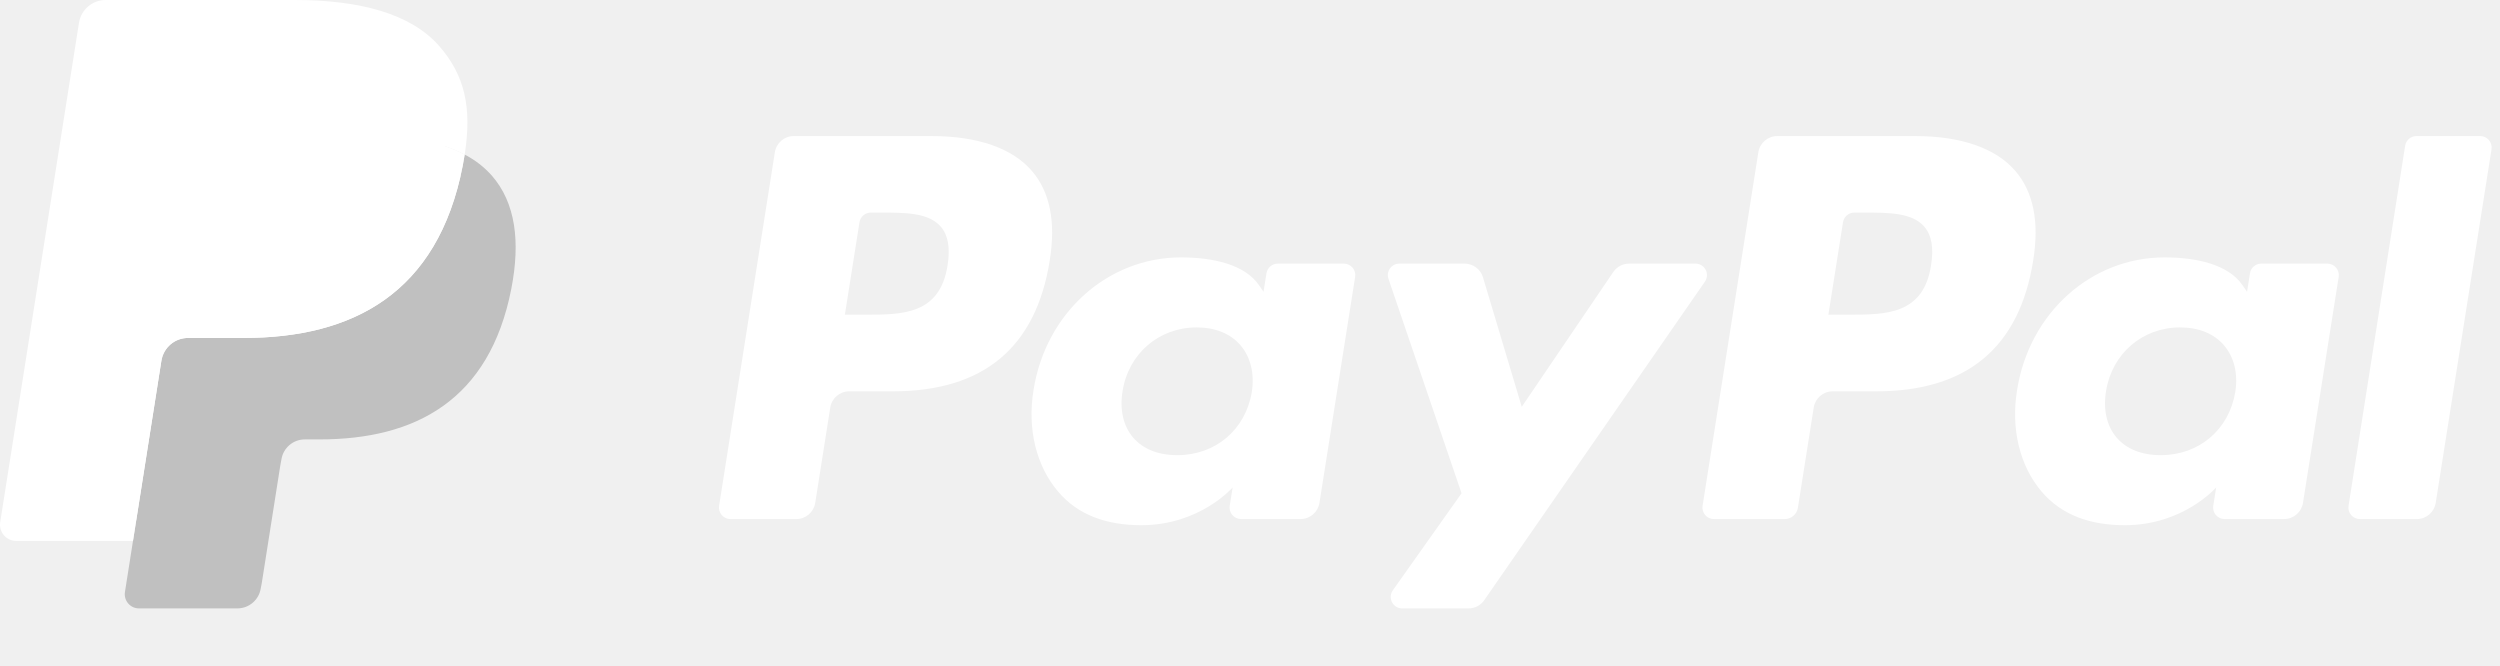
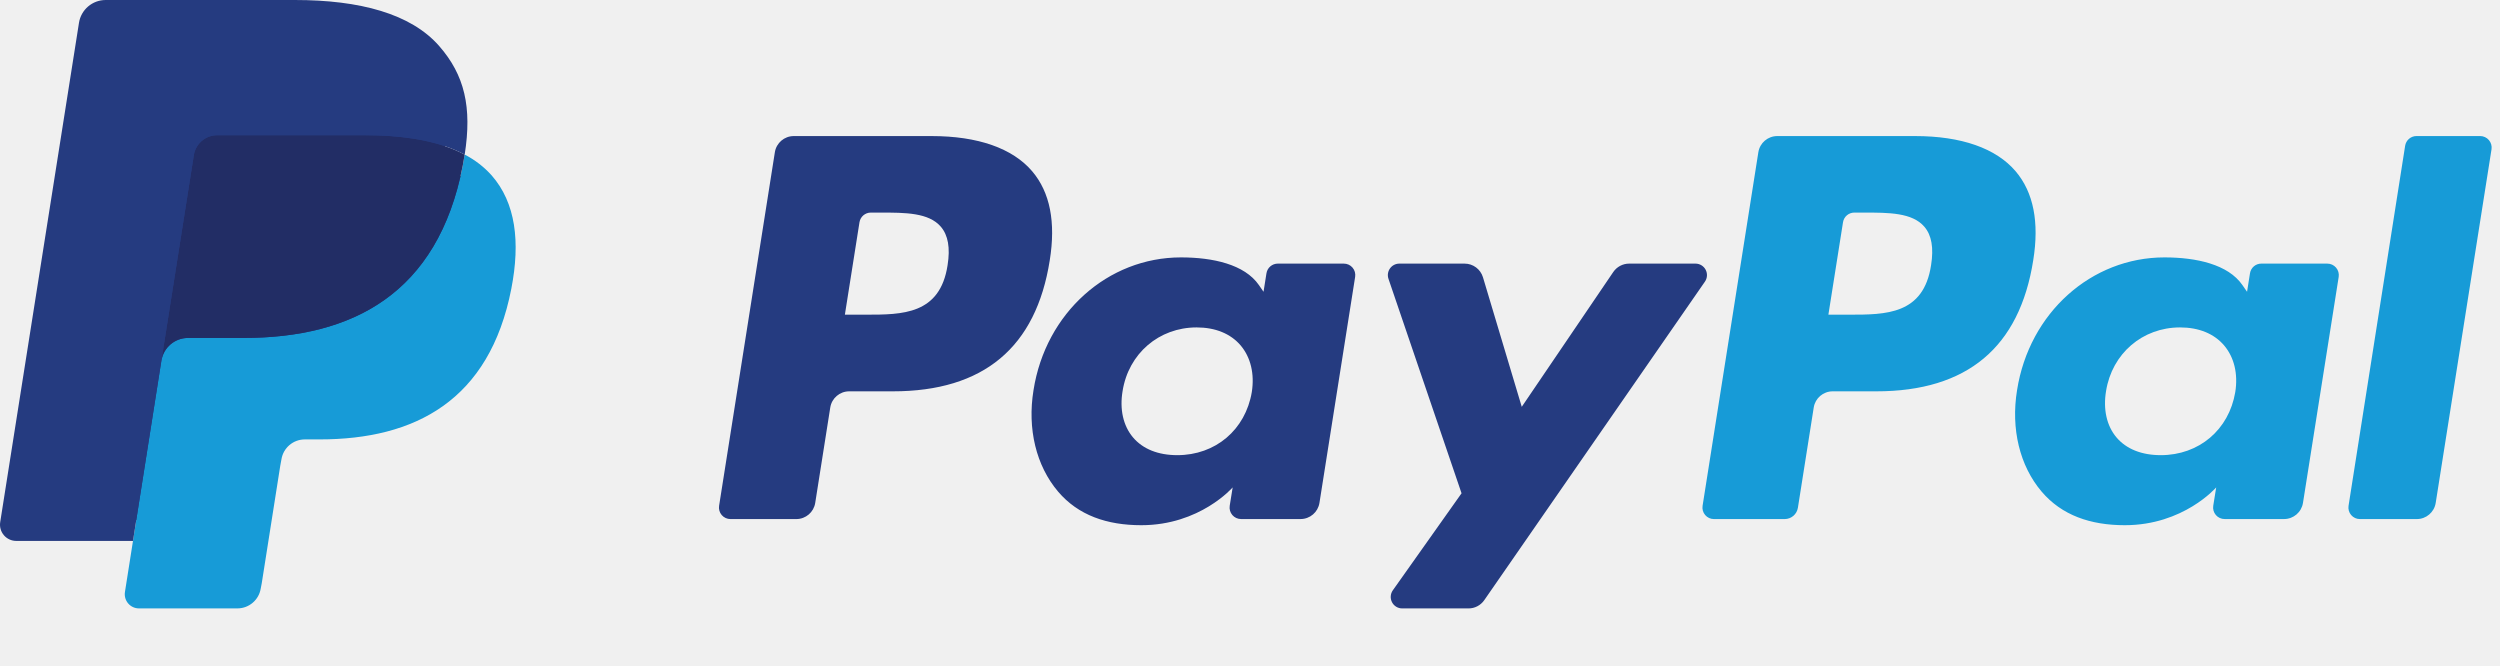
<svg xmlns="http://www.w3.org/2000/svg" width="124" height="33">
-   <path fill="#fff" d="M46.211 6.749h-6.839a.95.95 0 0 0-.939.802l-2.766 17.537a.57.57 0 0 0 .564.658h3.265a.95.95 0 0 0 .939-.803l.746-4.73a.95.95 0 0 1 .938-.803h2.165c4.505 0 7.105-2.18 7.784-6.5.306-1.89.013-3.375-.872-4.415-.972-1.142-2.696-1.746-4.985-1.746zM47 13.154c-.374 2.454-2.249 2.454-4.062 2.454h-1.032l.724-4.583a.57.57 0 0 1 .563-.481h.473c1.235 0 2.4 0 3.002.704.359.42.469 1.044.332 1.906zM66.654 13.075h-3.275a.57.57 0 0 0-.563.481l-.145.916-.229-.332c-.709-1.029-2.29-1.373-3.868-1.373-3.619 0-6.71 2.741-7.312 6.586-.313 1.918.132 3.752 1.22 5.031.998 1.176 2.426 1.666 4.125 1.666 2.916 0 4.533-1.875 4.533-1.875l-.146.91a.57.57 0 0 0 .562.66h2.95a.95.95 0 0 0 .939-.803l1.77-11.209a.568.568 0 0 0-.561-.658zm-4.565 6.374c-.316 1.871-1.801 3.127-3.695 3.127-.951 0-1.711-.305-2.199-.883-.484-.574-.668-1.391-.514-2.301.295-1.855 1.805-3.152 3.67-3.152.93 0 1.686.309 2.184.892.499.589.697 1.411.554 2.317zM84.096 13.075h-3.291a.954.954 0 0 0-.787.417l-4.539 6.686-1.924-6.425a.953.953 0 0 0-.912-.678h-3.234a.57.57 0 0 0-.541.754l3.625 10.638-3.408 4.811a.57.57 0 0 0 .465.9h3.287a.949.949 0 0 0 .781-.408l10.946-15.8a.57.57 0 0 0-.468-.895z" />
-   <path fill="#fff" d="M94.992 6.749h-6.84a.95.95 0 0 0-.938.802l-2.766 17.537a.569.569 0 0 0 .562.658h3.51a.665.665 0 0 0 .656-.562l.785-4.971a.95.95 0 0 1 .938-.803h2.164c4.506 0 7.105-2.18 7.785-6.5.307-1.89.012-3.375-.873-4.415-.971-1.142-2.694-1.746-4.983-1.746zm.789 6.405c-.373 2.454-2.248 2.454-4.062 2.454h-1.031l.725-4.583a.568.568 0 0 1 .562-.481h.473c1.234 0 2.4 0 3.002.704.359.42.468 1.044.331 1.906zM115.434 13.075h-3.273a.567.567 0 0 0-.562.481l-.145.916-.23-.332c-.709-1.029-2.289-1.373-3.867-1.373-3.619 0-6.709 2.741-7.311 6.586-.312 1.918.131 3.752 1.219 5.031 1 1.176 2.426 1.666 4.125 1.666 2.916 0 4.533-1.875 4.533-1.875l-.146.91a.57.57 0 0 0 .564.66h2.949a.95.95 0 0 0 .938-.803l1.771-11.209a.571.571 0 0 0-.565-.658zm-4.565 6.374c-.314 1.871-1.801 3.127-3.695 3.127-.949 0-1.711-.305-2.199-.883-.484-.574-.666-1.391-.514-2.301.297-1.855 1.805-3.152 3.67-3.152.93 0 1.686.309 2.184.892.501.589.699 1.411.554 2.317zM119.295 7.23l-2.807 17.858a.569.569 0 0 0 .562.658h2.822c.469 0 .867-.34.939-.803l2.768-17.536a.57.57 0 0 0-.562-.659h-3.16a.571.571 0 0 0-.562.482z" />
-   <path fill="#fff" d="M7.266 29.154l.523-3.322-1.165-.027H1.061L4.927 1.292a.316.316 0 0 1 .314-.268h9.38c3.114 0 5.263.648 6.385 1.927.526.6.861 1.227 1.023 1.917.17.724.173 1.589.007 2.644l-.012.077v.676l.526.298a3.69 3.69 0 0 1 1.065.812c.45.513.741 1.165.864 1.938.127.795.085 1.741-.123 2.812-.24 1.232-.628 2.305-1.152 3.183a6.547 6.547 0 0 1-1.825 2c-.696.494-1.523.869-2.458 1.109-.906.236-1.939.355-3.072.355h-.73c-.522 0-1.029.188-1.427.525a2.21 2.21 0 0 0-.744 1.328l-.055.299-.924 5.855-.042.215c-.011.068-.03.102-.058.125a.155.155 0 0 1-.096.035H7.266z" />
-   <path fill="#c0c0c0" d="M23.048 7.667c-.028.179-.06.362-.096.55-1.237 6.351-5.469 8.545-10.874 8.545H9.326c-.661 0-1.218.48-1.321 1.132L6.596 26.83l-.399 2.533a.704.704 0 0 0 .695.814h4.881c.578 0 1.069-.42 1.16-.99l.048-.248.919-5.832.059-.32c.09-.572.582-.992 1.16-.992h.73c4.729 0 8.431-1.92 9.513-7.476.452-2.321.218-4.259-.978-5.622a4.667 4.667 0 0 0-1.336-1.03z" />
-   <path fill="#fff" d="M21.754 7.151a9.757 9.757 0 0 0-1.203-.267 15.284 15.284 0 0 0-2.426-.177h-7.352a1.172 1.172 0 0 0-1.159.992L8.05 17.605l-.045.289a1.336 1.336 0 0 1 1.321-1.132h2.752c5.405 0 9.637-2.195 10.874-8.545.037-.188.068-.371.096-.55a6.594 6.594 0 0 0-1.017-.429 9.045 9.045 0 0 0-.277-.087z" />
-   <path fill="#fff" d="M9.614 7.699a1.169 1.169 0 0 1 1.159-.991h7.352c.871 0 1.684.057 2.426.177a9.757 9.757 0 0 1 1.481.353c.365.121.704.264 1.017.429.368-2.347-.003-3.945-1.272-5.392C20.378.682 17.853 0 14.622 0h-9.38c-.66 0-1.223.48-1.325 1.133L.01 25.898a.806.806 0 0 0 .795.932h5.791l1.454-9.225 1.564-9.906z" />
+   <path fill="#253B80" d="M46.211 6.749h-6.839a.95.95 0 0 0-.939.802l-2.766 17.537a.57.57 0 0 0 .564.658h3.265a.95.95 0 0 0 .939-.803l.746-4.73a.95.95 0 0 1 .938-.803h2.165c4.505 0 7.105-2.18 7.784-6.5.306-1.89.013-3.375-.872-4.415-.972-1.142-2.696-1.746-4.985-1.746zM47 13.154c-.374 2.454-2.249 2.454-4.062 2.454h-1.032l.724-4.583a.57.57 0 0 1 .563-.481h.473c1.235 0 2.4 0 3.002.704.359.42.469 1.044.332 1.906zM66.654 13.075h-3.275a.57.57 0 0 0-.563.481l-.145.916-.229-.332c-.709-1.029-2.29-1.373-3.868-1.373-3.619 0-6.71 2.741-7.312 6.586-.313 1.918.132 3.752 1.22 5.031.998 1.176 2.426 1.666 4.125 1.666 2.916 0 4.533-1.875 4.533-1.875l-.146.91a.57.57 0 0 0 .562.66h2.95a.95.95 0 0 0 .939-.803l1.77-11.209a.568.568 0 0 0-.561-.658zm-4.565 6.374c-.316 1.871-1.801 3.127-3.695 3.127-.951 0-1.711-.305-2.199-.883-.484-.574-.668-1.391-.514-2.301.295-1.855 1.805-3.152 3.67-3.152.93 0 1.686.309 2.184.892.499.589.697 1.411.554 2.317zM84.096 13.075h-3.291a.954.954 0 0 0-.787.417l-4.539 6.686-1.924-6.425a.953.953 0 0 0-.912-.678h-3.234a.57.57 0 0 0-.541.754l3.625 10.638-3.408 4.811a.57.57 0 0 0 .465.9h3.287a.949.949 0 0 0 .781-.408l10.946-15.8a.57.57 0 0 0-.468-.895z" />
+   <path fill="#179BD7" d="M94.992 6.749h-6.84a.95.95 0 0 0-.938.802l-2.766 17.537a.569.569 0 0 0 .562.658h3.51a.665.665 0 0 0 .656-.562l.785-4.971a.95.95 0 0 1 .938-.803h2.164c4.506 0 7.105-2.18 7.785-6.5.307-1.89.012-3.375-.873-4.415-.971-1.142-2.694-1.746-4.983-1.746zm.789 6.405c-.373 2.454-2.248 2.454-4.062 2.454h-1.031l.725-4.583a.568.568 0 0 1 .562-.481h.473c1.234 0 2.4 0 3.002.704.359.42.468 1.044.331 1.906zM115.434 13.075h-3.273a.567.567 0 0 0-.562.481l-.145.916-.23-.332c-.709-1.029-2.289-1.373-3.867-1.373-3.619 0-6.709 2.741-7.311 6.586-.312 1.918.131 3.752 1.219 5.031 1 1.176 2.426 1.666 4.125 1.666 2.916 0 4.533-1.875 4.533-1.875l-.146.91a.57.57 0 0 0 .564.66h2.949a.95.95 0 0 0 .938-.803l1.771-11.209a.571.571 0 0 0-.565-.658zm-4.565 6.374c-.314 1.871-1.801 3.127-3.695 3.127-.949 0-1.711-.305-2.199-.883-.484-.574-.666-1.391-.514-2.301.297-1.855 1.805-3.152 3.67-3.152.93 0 1.686.309 2.184.892.501.589.699 1.411.554 2.317zM119.295 7.23l-2.807 17.858a.569.569 0 0 0 .562.658h2.822c.469 0 .867-.34.939-.803l2.768-17.536a.57.57 0 0 0-.562-.659h-3.16a.571.571 0 0 0-.562.482z" />
+   <path fill="#253B80" d="M7.266 29.154l.523-3.322-1.165-.027H1.061L4.927 1.292a.316.316 0 0 1 .314-.268h9.38c3.114 0 5.263.648 6.385 1.927.526.6.861 1.227 1.023 1.917.17.724.173 1.589.007 2.644l-.012.077v.676l.526.298a3.69 3.69 0 0 1 1.065.812c.45.513.741 1.165.864 1.938.127.795.085 1.741-.123 2.812-.24 1.232-.628 2.305-1.152 3.183a6.547 6.547 0 0 1-1.825 2c-.696.494-1.523.869-2.458 1.109-.906.236-1.939.355-3.072.355h-.73c-.522 0-1.029.188-1.427.525a2.21 2.21 0 0 0-.744 1.328l-.055.299-.924 5.855-.042.215c-.011.068-.03.102-.058.125a.155.155 0 0 1-.096.035H7.266z" />
+   <path fill="#179BD7" d="M23.048 7.667c-.028.179-.06.362-.096.55-1.237 6.351-5.469 8.545-10.874 8.545H9.326c-.661 0-1.218.48-1.321 1.132L6.596 26.83l-.399 2.533a.704.704 0 0 0 .695.814h4.881c.578 0 1.069-.42 1.16-.99l.048-.248.919-5.832.059-.32c.09-.572.582-.992 1.16-.992h.73c4.729 0 8.431-1.92 9.513-7.476.452-2.321.218-4.259-.978-5.622a4.667 4.667 0 0 0-1.336-1.03z" />
+   <path fill="#222D65" d="M21.754 7.151a9.757 9.757 0 0 0-1.203-.267 15.284 15.284 0 0 0-2.426-.177h-7.352a1.172 1.172 0 0 0-1.159.992L8.05 17.605l-.045.289a1.336 1.336 0 0 1 1.321-1.132h2.752c5.405 0 9.637-2.195 10.874-8.545.037-.188.068-.371.096-.55a6.594 6.594 0 0 0-1.017-.429 9.045 9.045 0 0 0-.277-.087z" />
+   <path fill="#253B80" d="M9.614 7.699a1.169 1.169 0 0 1 1.159-.991h7.352c.871 0 1.684.057 2.426.177a9.757 9.757 0 0 1 1.481.353c.365.121.704.264 1.017.429.368-2.347-.003-3.945-1.272-5.392C20.378.682 17.853 0 14.622 0h-9.38c-.66 0-1.223.48-1.325 1.133L.01 25.898a.806.806 0 0 0 .795.932h5.791l1.454-9.225 1.564-9.906z" />
</svg>
